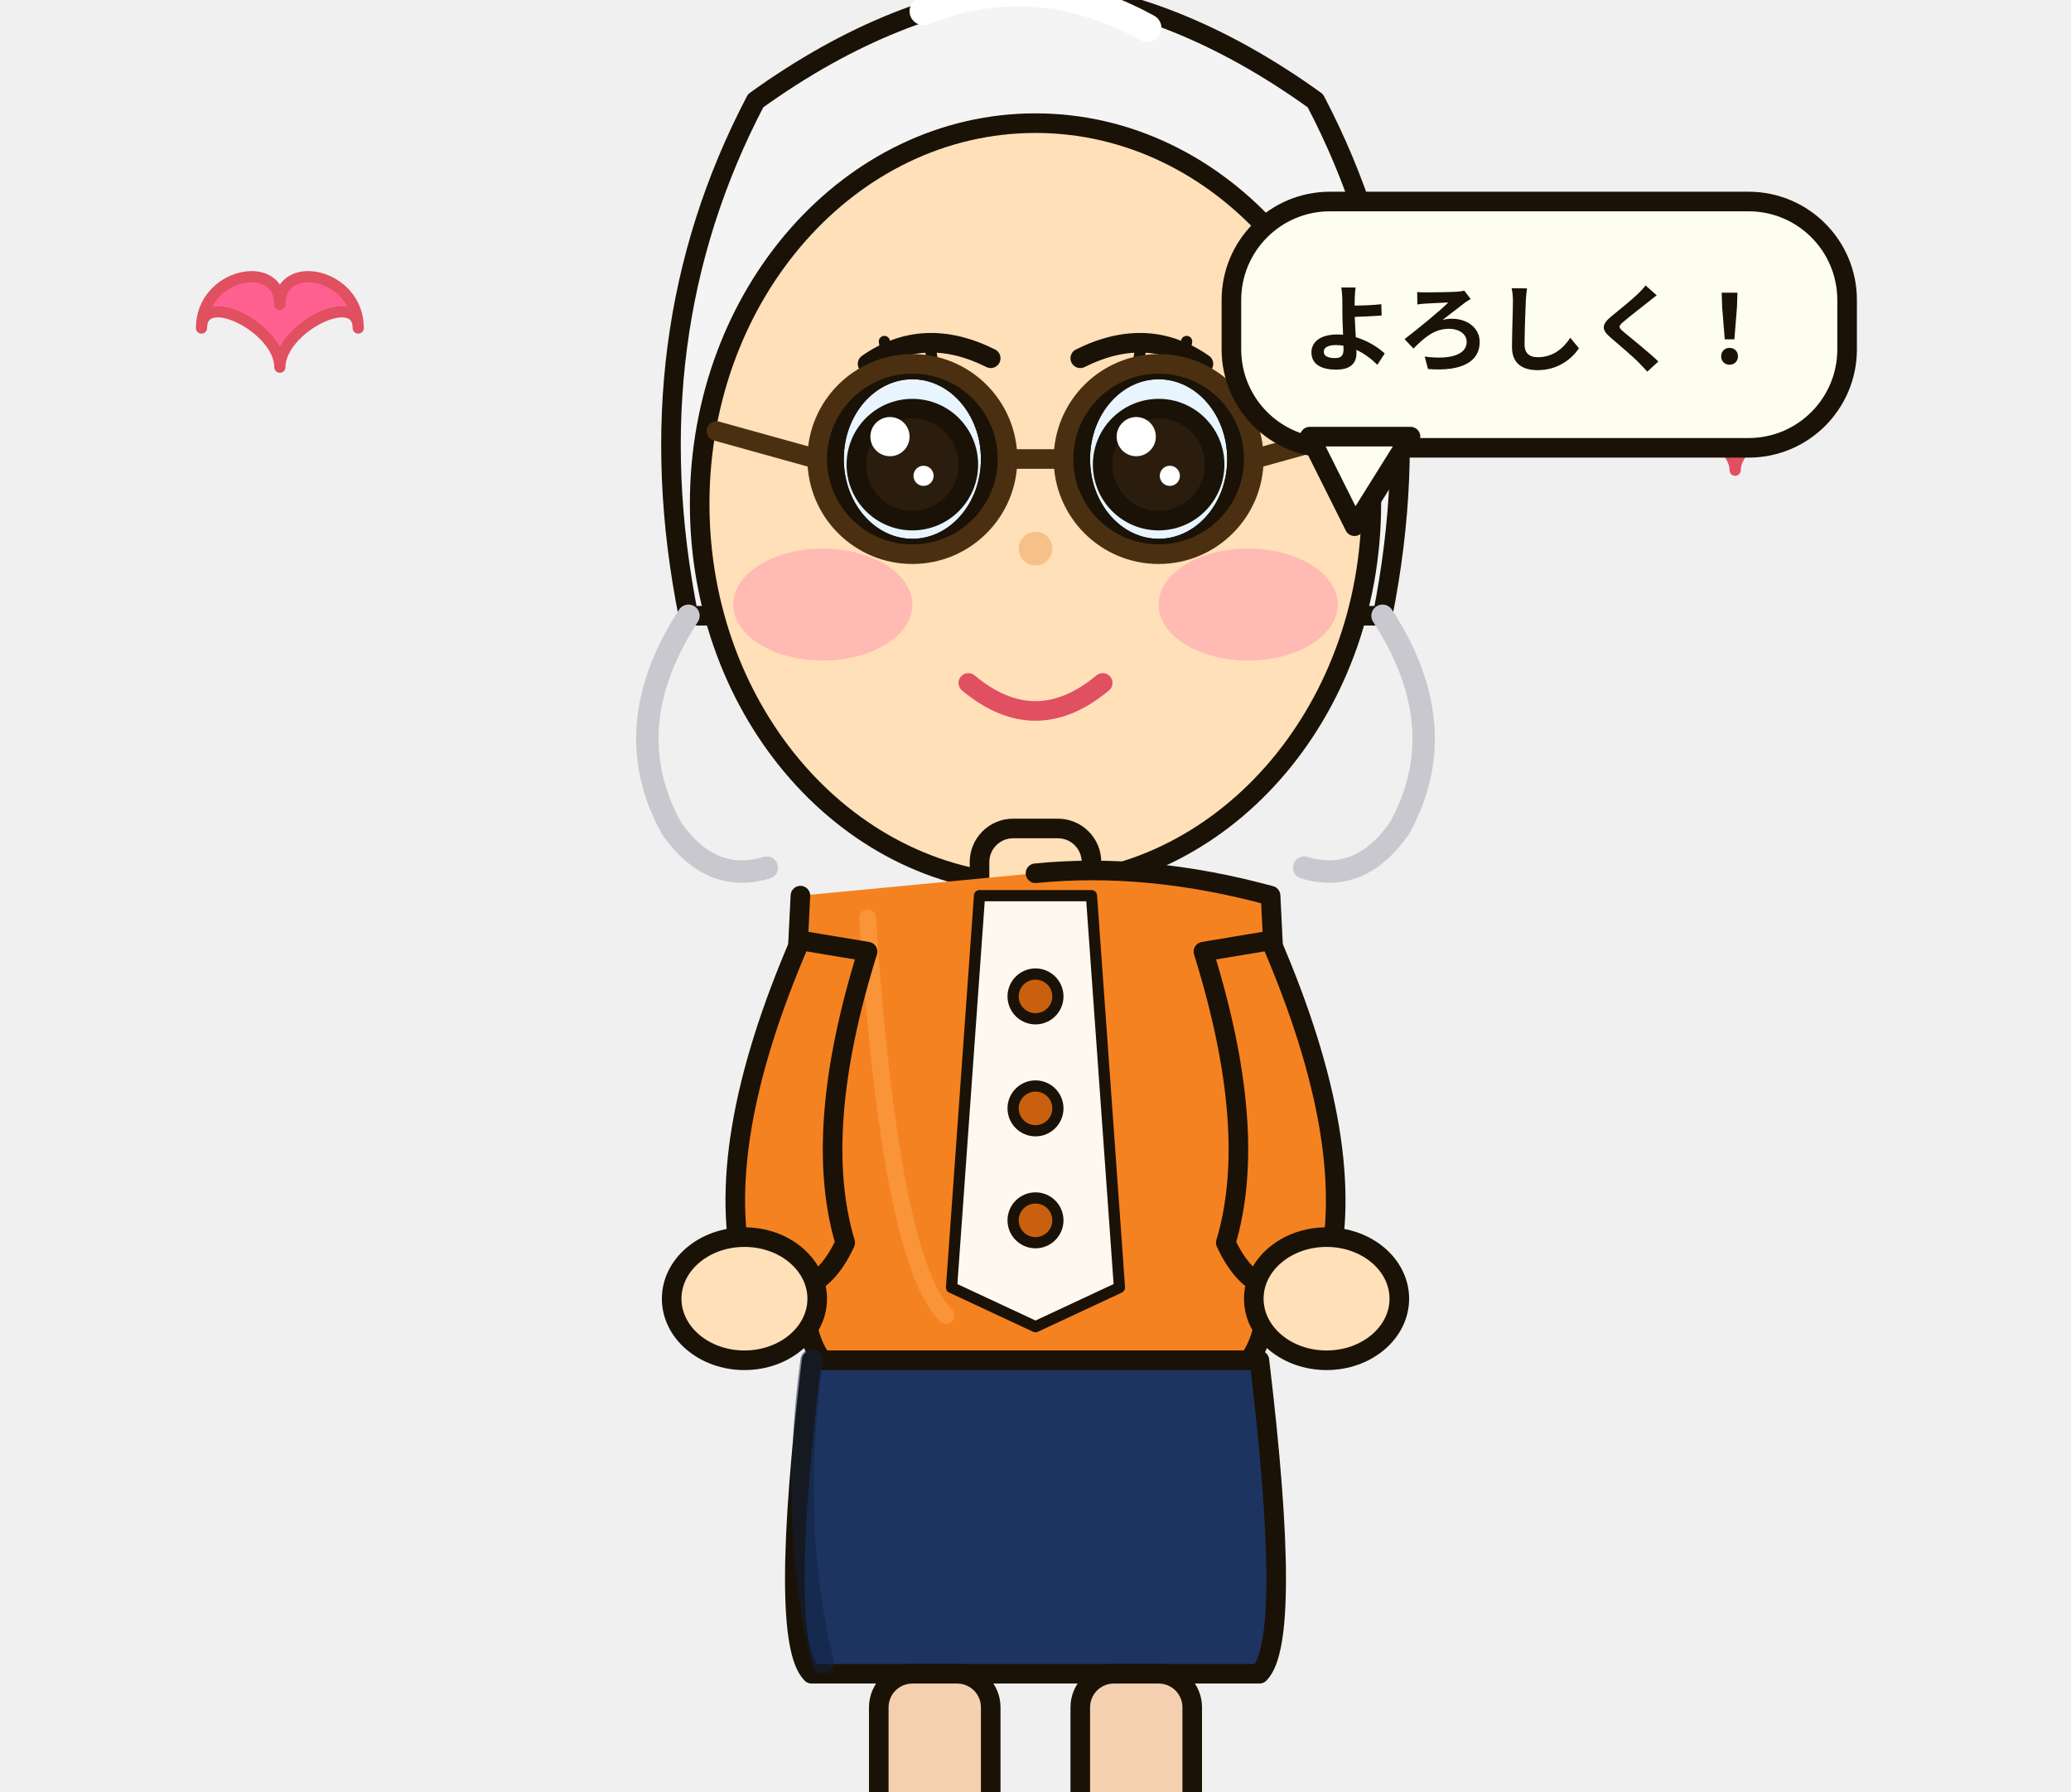
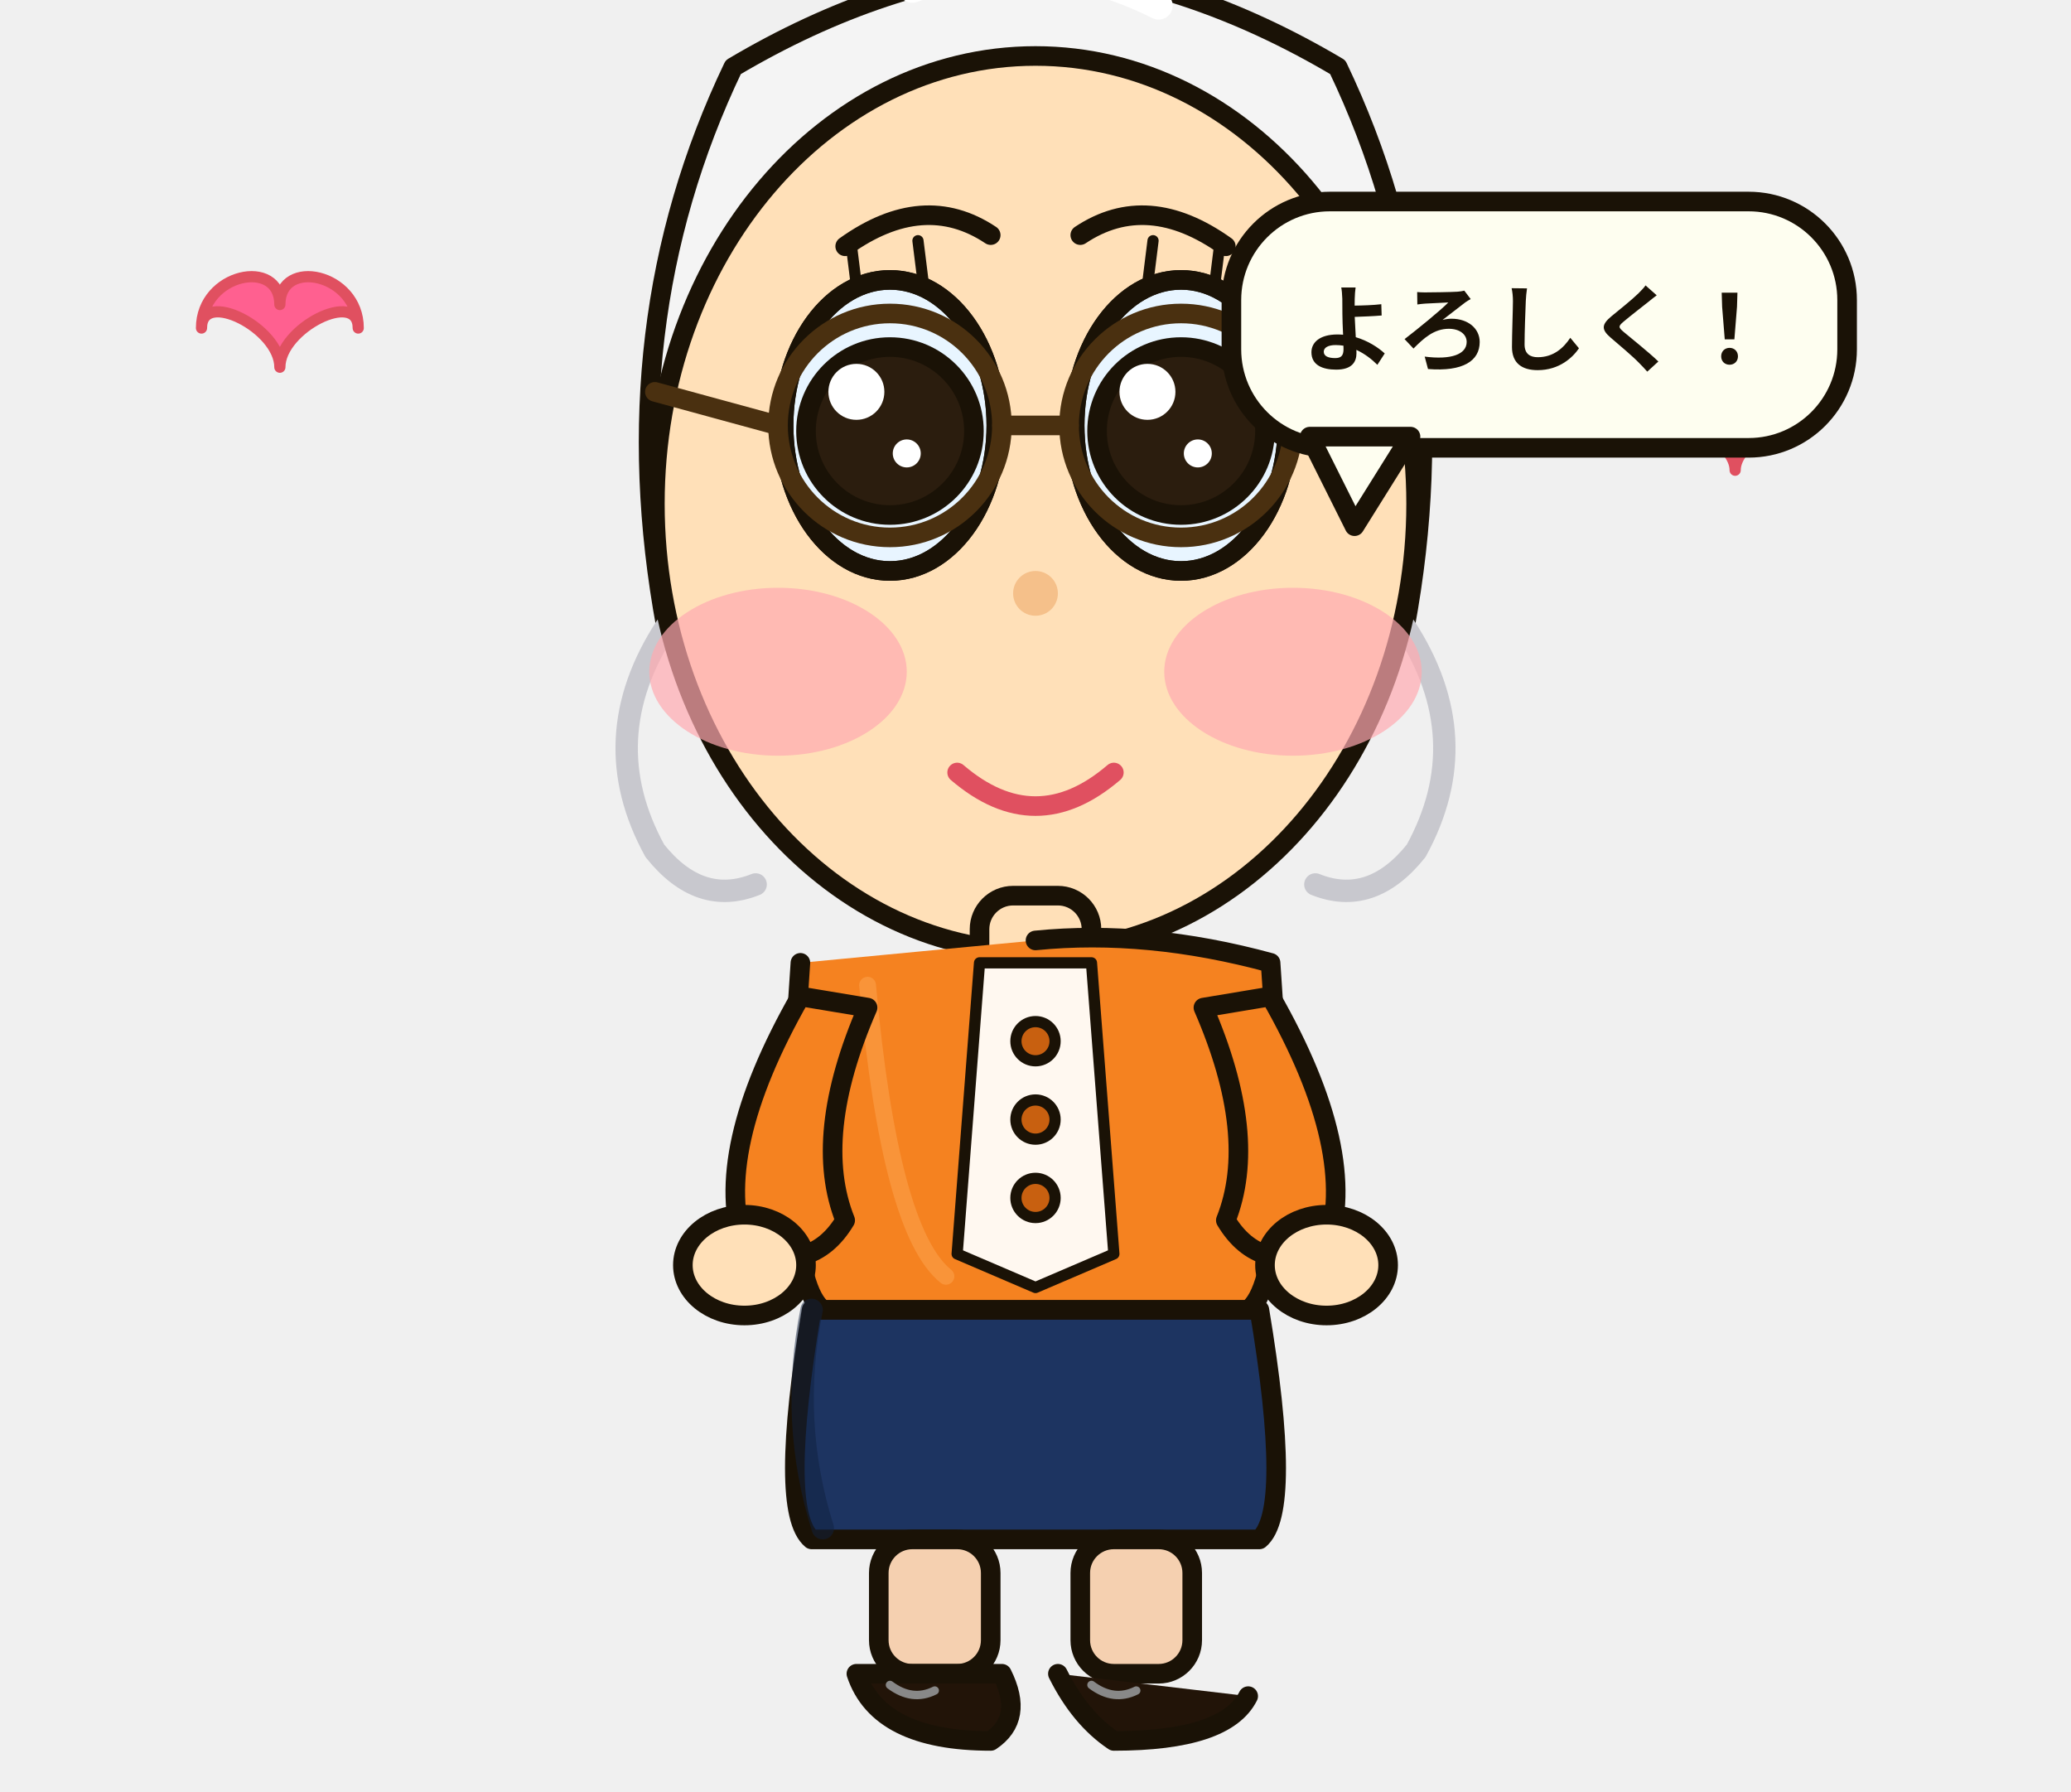
<svg xmlns="http://www.w3.org/2000/svg" width="370" height="320" viewBox="0 0 370 320">
  <path d="M 50,65.6 C 50,58.6 36,51.6 36,58.6 C 36,48.8 50,46.0 50,54.4 C 50,46.0 64,48.8 64,58.6 C 64,51.6 50,58.6 50,65.6 Z" fill="#FF6090" stroke="#E05060" stroke-width="2" stroke-linecap="round" stroke-linejoin="round" />
  <path d="M 310,84.0 C 310,79.0 300,74.0 300,79.0 C 300,72.0 310,70.0 310,76.0 C 310,70.0 320,72.0 320,79.0 C 320,74.0 310,79.0 310,84.0 Z" fill="#FF6090" stroke="#E05060" stroke-width="2" stroke-linecap="round" stroke-linejoin="round" />
-   <path d="M 123,110 Q 113,60 135,18 Q 160,0 185,-2 Q 210,0 235,18 Q 257,60 247,110 Z" fill="#F4F4F4" stroke="#1A1206" stroke-width="3.5" stroke-linecap="round" stroke-linejoin="round" />
-   <path d="M 123,110 Q 110,130 120,148 Q 127,158 137,155" fill="none" stroke="#C8C8CE" stroke-width="4" stroke-linecap="round" stroke-linejoin="round" />
-   <path d="M 247,110 Q 260,130 250,148 Q 243,158 233,155" fill="none" stroke="#C8C8CE" stroke-width="4" stroke-linecap="round" stroke-linejoin="round" />
-   <path d="M 165,2 Q 185,-6 205,5" fill="none" stroke="#FFFFFF" stroke-width="5" stroke-linecap="round" stroke-linejoin="round" />
-   <ellipse cx="185" cy="90" rx="60" ry="68" fill="#FFE0B8" stroke="#1A1206" stroke-width="3.5" />
-   <ellipse cx="147" cy="108" rx="16" ry="10" fill="#FFAAB0" stroke="none" stroke-width="0" opacity="0.7" />
-   <ellipse cx="223" cy="108" rx="16" ry="10" fill="#FFAAB0" stroke="none" stroke-width="0" opacity="0.7" />
-   <path d="M 155,65 Q 165,58 177,64" fill="none" stroke="#1A1206" stroke-width="3.5" stroke-linecap="round" stroke-linejoin="round" />
-   <path d="M 215,65 Q 205,58 193,64" fill="none" stroke="#1A1206" stroke-width="3.5" stroke-linecap="round" stroke-linejoin="round" />
-   <ellipse cx="163" cy="82" rx="14" ry="16" fill="#E8F5FF" stroke="#1A1206" stroke-width="3.5" />
-   <ellipse cx="207" cy="82" rx="14" ry="16" fill="#E8F5FF" stroke="#1A1206" stroke-width="3.5" />
-   <circle cx="163" cy="83" r="10" fill="#2B1D0E" stroke="#1A1206" stroke-width="3.5" />
-   <circle cx="207" cy="83" r="10" fill="#2B1D0E" stroke="#1A1206" stroke-width="3.5" />
-   <circle cx="159" cy="78" r="3.5" fill="#FFFFFF" stroke="none" stroke-width="3.5" />
-   <circle cx="203" cy="78" r="3.5" fill="#FFFFFF" stroke="none" stroke-width="3.5" />
-   <circle cx="165" cy="85" r="1.8" fill="#FFFFFF" stroke="none" stroke-width="3.5" />
-   <circle cx="209" cy="85" r="1.8" fill="#FFFFFF" stroke="none" stroke-width="3.5" />
-   <line x1="159" y1="67" x2="158" y2="61" stroke="#1A1206" stroke-width="2" stroke-linecap="round" />
-   <line x1="203" y1="67" x2="204" y2="61" stroke="#1A1206" stroke-width="2" stroke-linecap="round" />
-   <line x1="167" y1="67" x2="166" y2="61" stroke="#1A1206" stroke-width="2" stroke-linecap="round" />
-   <line x1="211" y1="67" x2="212" y2="61" stroke="#1A1206" stroke-width="2" stroke-linecap="round" />
-   <ellipse cx="163" cy="82" rx="14" ry="16" fill="none" stroke="#1A1206" stroke-width="3.5" />
-   <ellipse cx="207" cy="82" rx="14" ry="16" fill="none" stroke="#1A1206" stroke-width="3.5" />
-   <circle cx="185" cy="98" r="3" fill="#F5C08A" stroke="none" stroke-width="3.5" />
-   <path d="M 173,122 Q 185,132 197,122" fill="none" stroke="#E05060" stroke-width="3.5" stroke-linecap="round" stroke-linejoin="round" />
-   <circle cx="163" cy="82" r="17" fill="none" stroke="#4A3010" stroke-width="3.5" />
-   <circle cx="207" cy="82" r="17" fill="none" stroke="#4A3010" stroke-width="3.5" />
-   <line x1="180" y1="82" x2="190" y2="82" stroke="#4A3010" stroke-width="3.5" stroke-linecap="round" />
-   <line x1="146" y1="82" x2="128" y2="77" stroke="#4A3010" stroke-width="3.5" stroke-linecap="round" />
-   <line x1="224" y1="82" x2="242" y2="77" stroke="#4A3010" stroke-width="3.5" stroke-linecap="round" />
-   <rect x="175" y="148" width="20" height="18" rx="6" fill="#FFE0B8" stroke="#1A1206" stroke-width="3.5" />
-   <path d="M 143,160 Q 139,235 147,243 L 223,243 Q 231,235 227,160 Q 205,154 185,156 Q 165,154 Z" fill="#F58220" stroke="#1A1206" stroke-width="3.5" stroke-linecap="round" stroke-linejoin="round" />
-   <path d="M 155,164 Q 159,225 169,235" fill="none" stroke="#FFB060" stroke-width="3" stroke-linecap="round" stroke-linejoin="round" opacity="0.4" />
-   <path d="M 175,160 L 170,230 L 185,237 L 200,230 L 195,160 Z" fill="#FFF8F0" stroke="#1A1206" stroke-width="2" stroke-linecap="round" stroke-linejoin="round" />
-   <circle cx="185" cy="178" r="4" fill="#C86010" stroke="#1A1206" stroke-width="2" />
-   <circle cx="185" cy="198" r="4" fill="#C86010" stroke="#1A1206" stroke-width="2" />
-   <circle cx="185" cy="218" r="4" fill="#C86010" stroke="#1A1206" stroke-width="2" />
-   <path d="M 143,168 Q 127,205 133,228 Q 145,235 151,222 Q 145,202 155,170 Z" fill="#F58220" stroke="#1A1206" stroke-width="3.5" stroke-linecap="round" stroke-linejoin="round" />
-   <ellipse cx="133" cy="232" rx="13" ry="11" fill="#FFE0B8" stroke="#1A1206" stroke-width="3.5" />
-   <path d="M 227,168 Q 243,205 237,228 Q 225,235 219,222 Q 225,202 215,170 Z" fill="#F58220" stroke="#1A1206" stroke-width="3.5" stroke-linecap="round" stroke-linejoin="round" />
-   <ellipse cx="237" cy="232" rx="13" ry="11" fill="#FFE0B8" stroke="#1A1206" stroke-width="3.5" />
-   <path d="M 145,243 Q 139,293 145,299 L 225,299 Q 231,293 225,243 Z" fill="#1D3461" stroke="#1A1206" stroke-width="3.5" stroke-linecap="round" stroke-linejoin="round" />
-   <path d="M 145,243 Q 141,273 147,297" fill="none" stroke="#0F1F3D" stroke-width="4" stroke-linecap="round" stroke-linejoin="round" opacity="0.5" />
-   <rect x="157" y="299" width="20" height="38" rx="6" fill="#F5D0B0" stroke="#1A1206" stroke-width="3.5" />
-   <rect x="193" y="299" width="20" height="38" rx="6" fill="#F5D0B0" stroke="#1A1206" stroke-width="3.5" />
-   <path d="M 153,337 Q 157,353 177,353 Q 183,347 179,337 Z" fill="#221408" stroke="#1A1206" stroke-width="3.5" stroke-linecap="round" stroke-linejoin="round" />
-   <path d="M 189,337 Q 193,347 199,353 Q 219,353 223,343 Q 219,337 Z" fill="#221408" stroke="#1A1206" stroke-width="3.5" stroke-linecap="round" stroke-linejoin="round" />
-   <path d="M 159,339 Q 163,343 167,341" fill="none" stroke="#888" stroke-width="1.5" stroke-linecap="round" stroke-linejoin="round" />
-   <path d="M 195,339 Q 199,343 203,341" fill="none" stroke="#888" stroke-width="1.5" stroke-linecap="round" stroke-linejoin="round" />
+   <path d="M 119,112 Q 109,58 131,12 Q 158,-4 185,-6 Q 212,-4 239,12 Q 261,58 251,112 Z" fill="#F4F4F4" stroke="#1A1206" stroke-width="3.5" stroke-linecap="round" stroke-linejoin="round" />
+   <path d="M 119,112 Q 106,132 117,152 Q 125,162 135,158" fill="none" stroke="#C8C8CE" stroke-width="4" stroke-linecap="round" stroke-linejoin="round" />
+   <path d="M 251,112 Q 264,132 253,152 Q 245,162 235,158" fill="none" stroke="#C8C8CE" stroke-width="4" stroke-linecap="round" stroke-linejoin="round" />
+   <path d="M 163,-2 Q 185,-10 207,1" fill="none" stroke="#FFFFFF" stroke-width="5" stroke-linecap="round" stroke-linejoin="round" />
+   <ellipse cx="185" cy="90" rx="68" ry="80" fill="#FFE0B8" stroke="#1A1206" stroke-width="3.5" />
+   <ellipse cx="139" cy="120" rx="23" ry="15" fill="#FFAAB0" stroke="none" stroke-width="0" opacity="0.7" />
+   <ellipse cx="231" cy="120" rx="23" ry="15" fill="#FFAAB0" stroke="none" stroke-width="0" opacity="0.7" />
+   <path d="M 151,44 Q 165,34 177,42" fill="none" stroke="#1A1206" stroke-width="3.5" stroke-linecap="round" stroke-linejoin="round" />
+   <path d="M 219,44 Q 205,34 193,42" fill="none" stroke="#1A1206" stroke-width="3.5" stroke-linecap="round" stroke-linejoin="round" />
+   <ellipse cx="159" cy="76" rx="19" ry="26" fill="#E8F5FF" stroke="#1A1206" stroke-width="3.5" />
+   <ellipse cx="211" cy="76" rx="19" ry="26" fill="#E8F5FF" stroke="#1A1206" stroke-width="3.5" />
+   <circle cx="159" cy="77" r="15" fill="#2B1D0E" stroke="#1A1206" stroke-width="3.5" />
+   <circle cx="211" cy="77" r="15" fill="#2B1D0E" stroke="#1A1206" stroke-width="3.5" />
+   <circle cx="153" cy="70" r="5" fill="#FFFFFF" stroke="none" stroke-width="3.5" />
+   <circle cx="205" cy="70" r="5" fill="#FFFFFF" stroke="none" stroke-width="3.5" />
+   <circle cx="162" cy="81" r="2.5" fill="#FFFFFF" stroke="none" stroke-width="3.5" />
+   <circle cx="214" cy="81" r="2.5" fill="#FFFFFF" stroke="none" stroke-width="3.5" />
+   <line x1="153" y1="51" x2="152" y2="43" stroke="#1A1206" stroke-width="2" stroke-linecap="round" />
+   <line x1="205" y1="51" x2="206" y2="43" stroke="#1A1206" stroke-width="2" stroke-linecap="round" />
+   <line x1="165" y1="51" x2="164" y2="43" stroke="#1A1206" stroke-width="2" stroke-linecap="round" />
+   <line x1="217" y1="51" x2="218" y2="43" stroke="#1A1206" stroke-width="2" stroke-linecap="round" />
+   <ellipse cx="159" cy="76" rx="19" ry="26" fill="none" stroke="#1A1206" stroke-width="3.5" />
+   <ellipse cx="211" cy="76" rx="19" ry="26" fill="none" stroke="#1A1206" stroke-width="3.5" />
+   <circle cx="185" cy="106" r="4" fill="#F5C08A" stroke="none" stroke-width="3.5" />
+   <path d="M 171,138 Q 185,150 199,138" fill="none" stroke="#E05060" stroke-width="3.5" stroke-linecap="round" stroke-linejoin="round" />
+   <circle cx="159" cy="76" r="20" fill="none" stroke="#4A3010" stroke-width="3.5" />
+   <circle cx="211" cy="76" r="20" fill="none" stroke="#4A3010" stroke-width="3.5" />
+   <line x1="179" y1="76" x2="191" y2="76" stroke="#4A3010" stroke-width="3.5" stroke-linecap="round" />
+   <line x1="139" y1="76" x2="117" y2="70" stroke="#4A3010" stroke-width="3.5" stroke-linecap="round" />
+   <line x1="231" y1="76" x2="253" y2="70" stroke="#4A3010" stroke-width="3.5" stroke-linecap="round" />
+   <rect x="175" y="160" width="20" height="18" rx="6" fill="#FFE0B8" stroke="#1A1206" stroke-width="3.5" />
+   <path d="M 143,172 Q 139,228 147,234 L 223,234 Q 231,228 227,172 Q 205,166 185,168 Q 165,166 Z" fill="#F58220" stroke="#1A1206" stroke-width="3.5" stroke-linecap="round" stroke-linejoin="round" />
+   <path d="M 155,176 Q 159,220 169,228" fill="none" stroke="#FFB060" stroke-width="3" stroke-linecap="round" stroke-linejoin="round" opacity="0.4" />
+   <path d="M 175,172 L 171,224 L 185,230 L 199,224 L 195,172 Z" fill="#FFF8F0" stroke="#1A1206" stroke-width="2" stroke-linecap="round" stroke-linejoin="round" />
+   <circle cx="185" cy="186" r="3.5" fill="#C86010" stroke="#1A1206" stroke-width="2" />
+   <circle cx="185" cy="200" r="3.5" fill="#C86010" stroke="#1A1206" stroke-width="2" />
+   <circle cx="185" cy="214" r="3.5" fill="#C86010" stroke="#1A1206" stroke-width="2" />
+   <path d="M 143,178 Q 127,206 133,223 Q 145,228 151,218 Q 145,203 155,180 Z" fill="#F58220" stroke="#1A1206" stroke-width="3.5" stroke-linecap="round" stroke-linejoin="round" />
+   <ellipse cx="133" cy="226" rx="11" ry="9" fill="#FFE0B8" stroke="#1A1206" stroke-width="3.5" />
+   <path d="M 227,178 Q 243,206 237,223 Q 225,228 219,218 Q 225,203 215,180 Z" fill="#F58220" stroke="#1A1206" stroke-width="3.5" stroke-linecap="round" stroke-linejoin="round" />
+   <ellipse cx="237" cy="226" rx="11" ry="9" fill="#FFE0B8" stroke="#1A1206" stroke-width="3.5" />
+   <path d="M 145,234 Q 139,270 145,275 L 225,275 Q 231,270 225,234 Z" fill="#1D3461" stroke="#1A1206" stroke-width="3.5" stroke-linecap="round" stroke-linejoin="round" />
+   <path d="M 145,234 Q 141,254 147,273" fill="none" stroke="#0F1F3D" stroke-width="4" stroke-linecap="round" stroke-linejoin="round" opacity="0.5" />
+   <rect x="157" y="275" width="20" height="24" rx="6" fill="#F5D0B0" stroke="#1A1206" stroke-width="3.5" />
+   <rect x="193" y="275" width="20" height="24" rx="6" fill="#F5D0B0" stroke="#1A1206" stroke-width="3.5" />
+   <path d="M 153,299 Q 157,311 177,311 Q 183,307 179,299 Z" fill="#221408" stroke="#1A1206" stroke-width="3.5" stroke-linecap="round" stroke-linejoin="round" />
+   <path d="M 189,299 Q 193,307 199,311 Q 219,311 223,303 Q 219,299 Z" fill="#221408" stroke="#1A1206" stroke-width="3.5" stroke-linecap="round" stroke-linejoin="round" />
+   <path d="M 159,301 Q 163,304 167,302" fill="none" stroke="#888" stroke-width="1.5" stroke-linecap="round" stroke-linejoin="round" />
+   <path d="M 195,301 Q 199,304 203,302" fill="none" stroke="#888" stroke-width="1.5" stroke-linecap="round" stroke-linejoin="round" />
  <rect x="220" y="36" width="110" height="44" rx="17.6" fill="#FEFEF0" stroke="#1A1206" stroke-width="3.5" />
  <path d="M 234,78 L 242,94 L 252,78 Z" fill="#FEFEF0" stroke="#1A1206" stroke-width="3.5" stroke-linecap="round" stroke-linejoin="round" />
  <text x="275" y="65" font-size="17" font-weight="bold" font-family="'Hiragino Maru Gothic Pro', 'Rounded Mplus 1c', sans-serif" fill="#1A1206" text-anchor="middle">よろしく！</text>
</svg>
